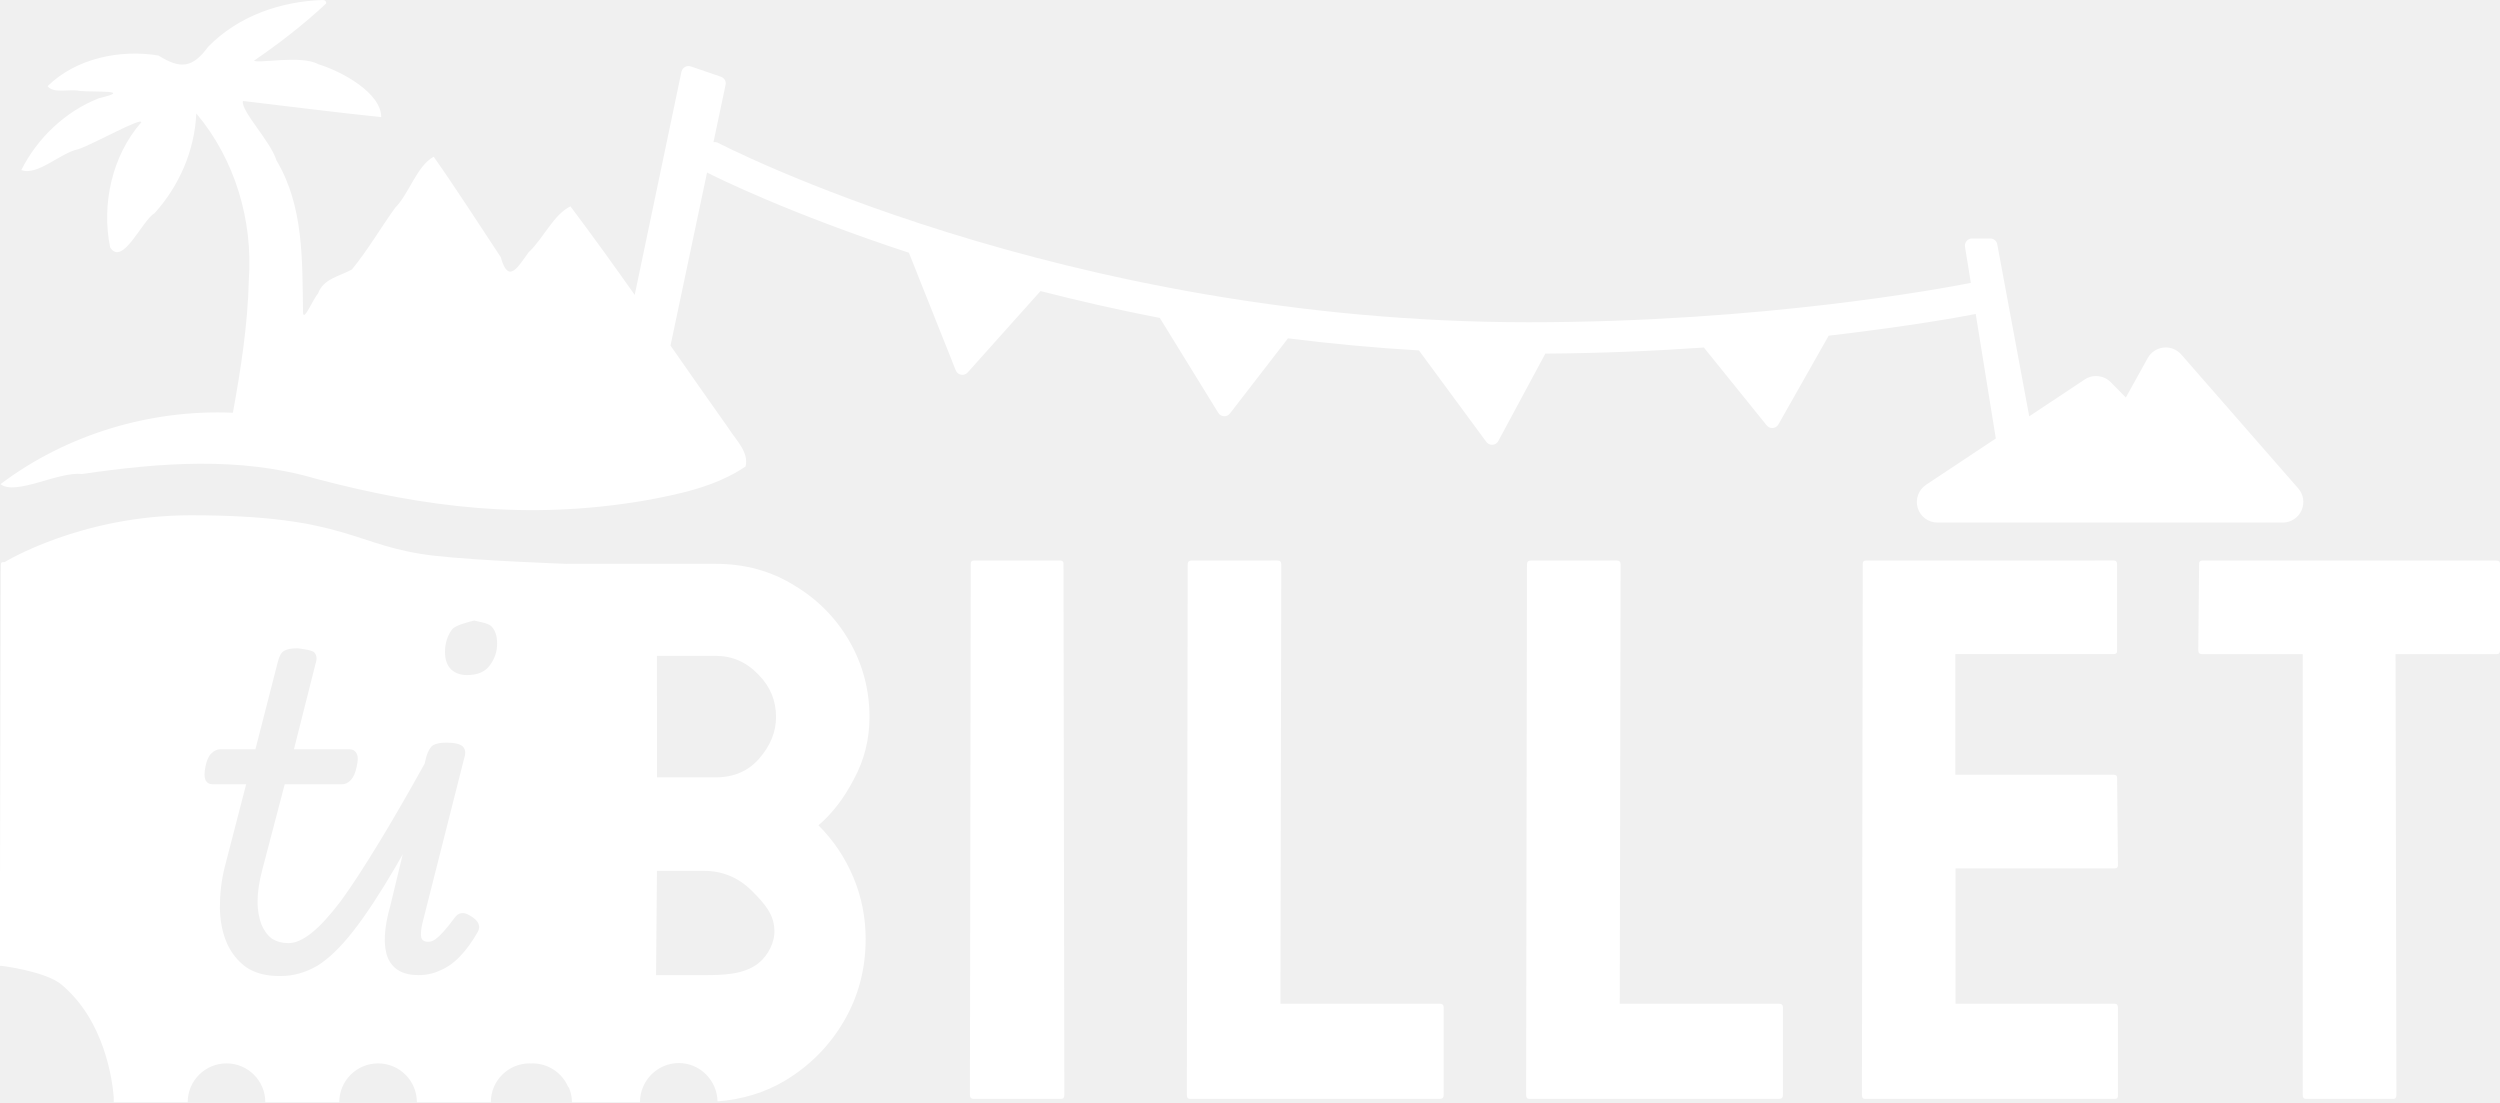
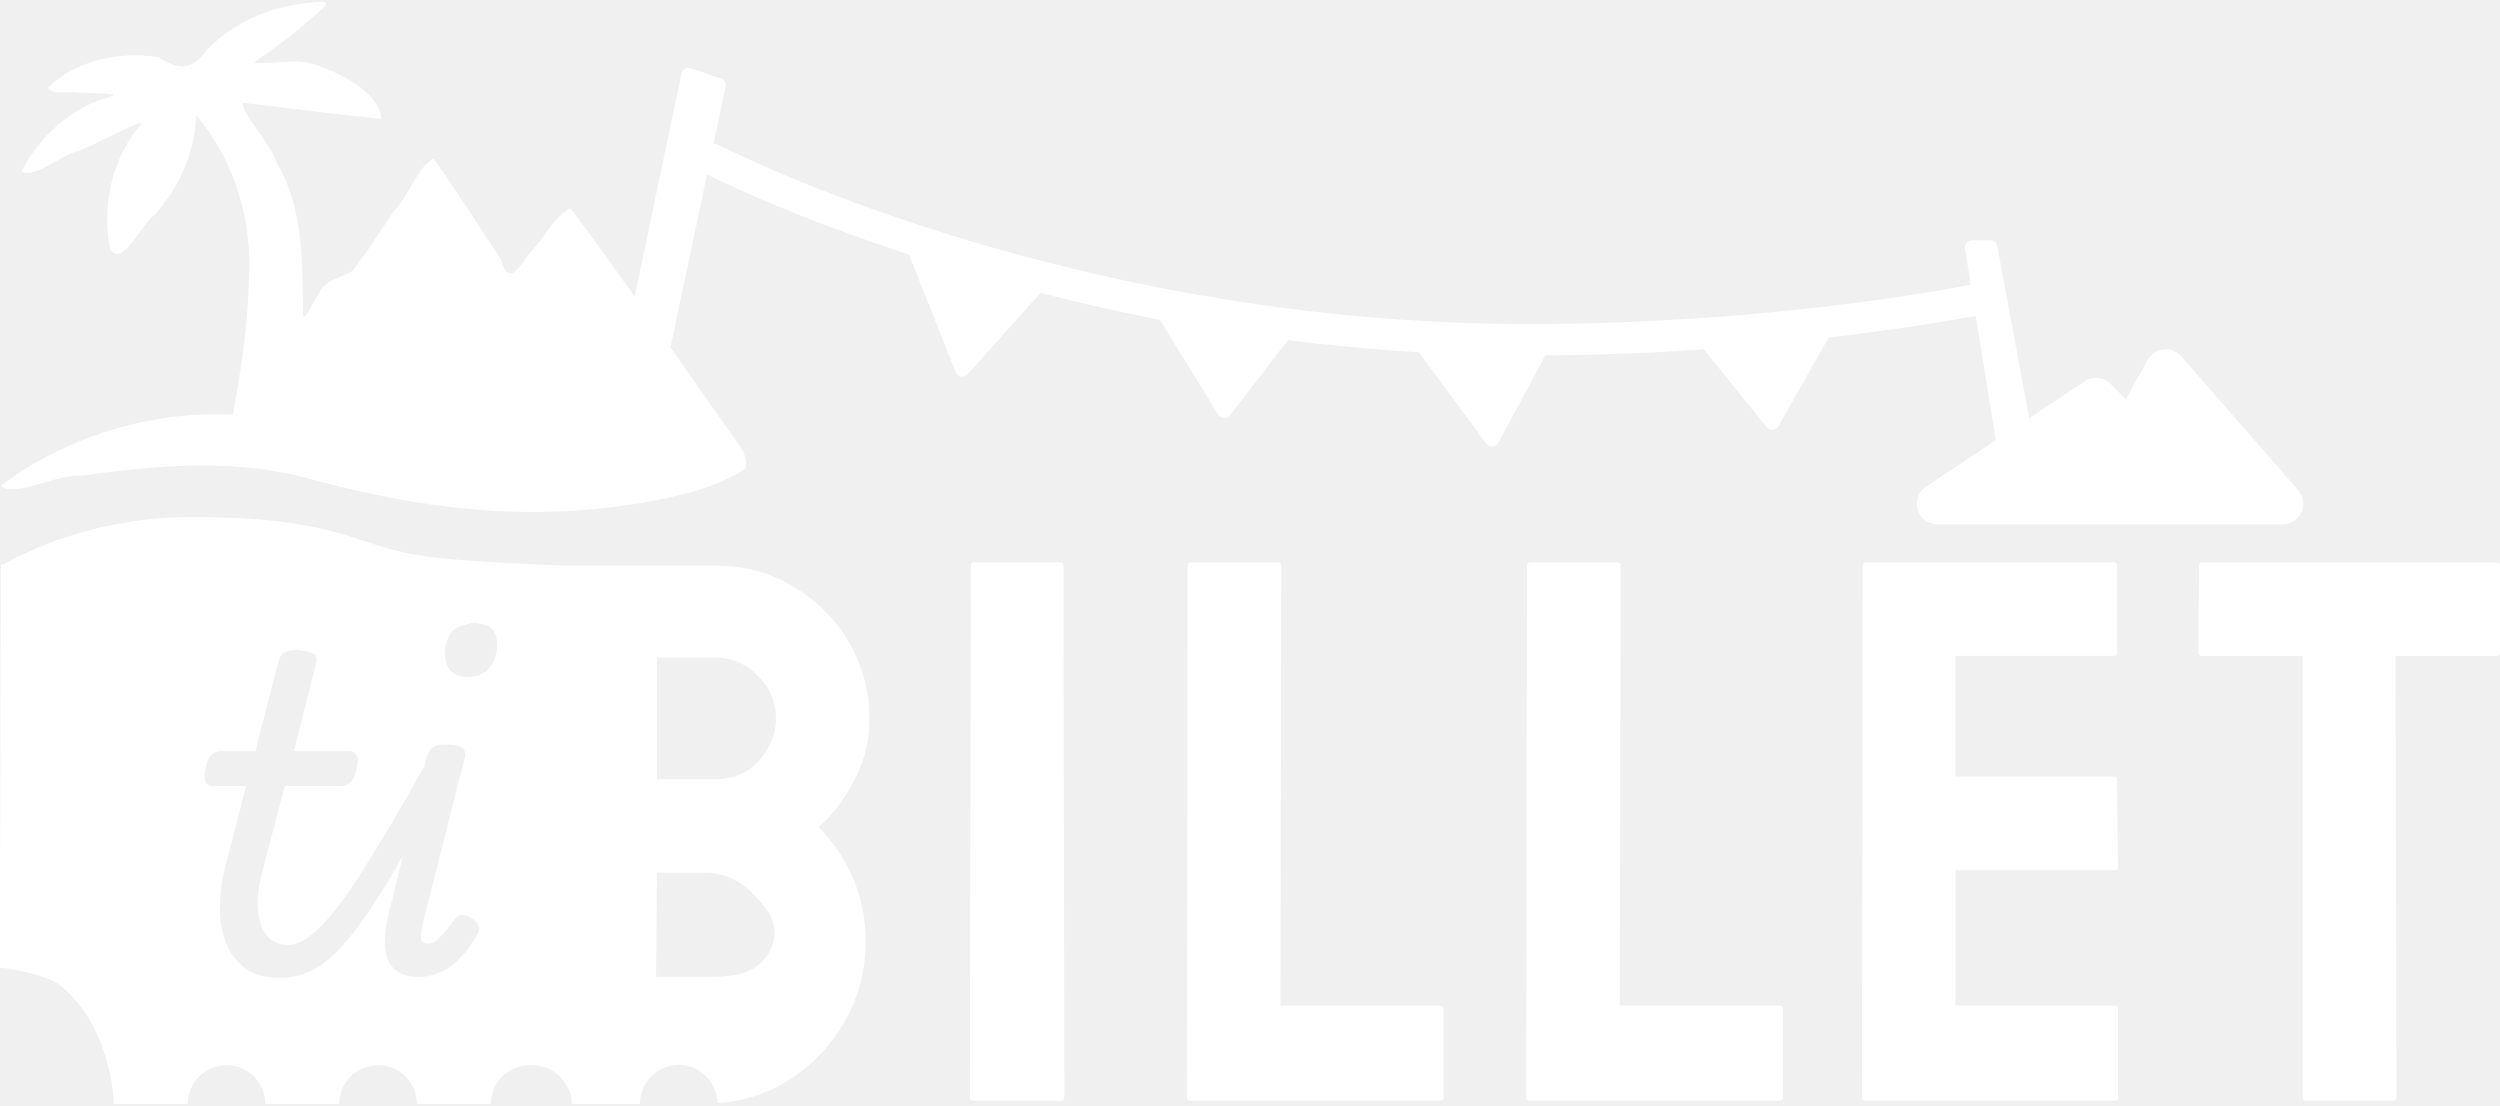
- <svg xmlns="http://www.w3.org/2000/svg" width="50.358mm" height="22.201mm" viewBox="0 0 50.358 22.201" version="1.1" id="svg1" xml:space="preserve">
+ <svg xmlns="http://www.w3.org/2000/svg" width="104px" height="46px" viewBox="0 0 50.358 22.201" version="1.1" id="svg1" xml:space="preserve">
  <defs id="defs1" />
  <g id="layer1" transform="translate(-2296.848,-15.34583)">
    <path id="path47-4-1-9-5-4-4-9-6-6-8-8-7-0-6-9-1-2-4-1-7-5-6-1-9-8-5-8" style="fill:#FFFFFF;fill-opacity:1;stroke-width:1;stroke-linejoin:round;-inkscape-stroke:none" d="m 2303.358,15.346 c -0.855,0.025 -1.711,0.321 -2.318,0.943 -0.317,0.433 -0.562,0.449 -1.001,0.175 -0.775,-0.128 -1.663,0.057 -2.233,0.618 0.125,0.158 0.446,0.048 0.649,0.096 0.307,0.027 1.094,-0.023 0.387,0.146 -0.676,0.264 -1.242,0.803 -1.565,1.447 0.326,0.125 0.791,-0.351 1.153,-0.421 0.346,-0.125 1.28,-0.651 1.263,-0.539 -0.588,0.669 -0.805,1.655 -0.626,2.52 0.253,0.389 0.643,-0.546 0.894,-0.69 0.499,-0.553 0.808,-1.264 0.841,-2.011 0.779,0.928 1.143,2.152 1.058,3.355 -0.021,0.899 -0.16,1.791 -0.321,2.675 -1.662,-0.072 -3.353,0.436 -4.681,1.438 0.307,0.239 1.155,-0.256 1.642,-0.204 1.559,-0.228 3.177,-0.356 4.711,0.095 2.227,0.588 4.27,0.832 6.579,0.447 0.717,-0.129 1.462,-0.28 2.076,-0.693 0.073,-0.292 -0.203,-0.543 -0.347,-0.776 -0.415,-0.585 -0.792,-1.126 -1.165,-1.66 l 0.736,-3.486 c 0.215,0.11 1.657,0.824 4.066,1.616 l 0.944,2.369 a 0.143,0.143 0 0 0 0.238,0.045 l 1.469,-1.642 c 0.755,0.193 1.552,0.377 2.403,0.541 l 1.176,1.909 a 0.143,0.143 0 0 0 0.238,0.014 l 1.168,-1.512 c 0.848,0.107 1.729,0.19 2.638,0.244 l 1.358,1.843 a 0.143,0.143 0 0 0 0.24,-0.017 l 0.948,-1.762 c 1.131,-0.008 2.207,-0.054 3.193,-0.123 l 1.264,1.566 a 0.143,0.143 0 0 0 0.238,-0.017 l 1.012,-1.787 c 1.658,-0.195 2.659,-0.378 2.962,-0.438 l 0.405,2.508 -1.405,0.933 a 0.415,0.415 0 0 0 0.23,0.761 h 6.955 a 0.415,0.415 0 0 0 0.312,-0.688 l -2.357,-2.698 a 0.415,0.415 0 0 0 -0.356,-0.139 0.415,0.415 0 0 0 -0.319,0.211 l -0.441,0.795 -0.304,-0.309 a 0.415,0.415 0 0 0 -0.525,-0.054 l -1.117,0.742 -0.644,-3.466 a 0.143,0.143 0 0 0 -0.142,-0.116 h -0.366 a 0.143,0.143 0 0 0 -0.142,0.166 l 0.118,0.728 c -0.532,0.105 -4.185,0.793 -8.905,0.793 -9.426,0 -16.349,-3.623 -16.349,-3.623 a 0.317,0.317 0 0 0 -0.073,-0.006 l 0.243,-1.152 c 0.017,-0.069 -0.023,-0.138 -0.089,-0.163 l -0.604,-0.207 c -0.026,-0.01 -0.054,-0.013 -0.082,-0.007 -0.056,0.011 -0.099,0.053 -0.113,0.109 l -0.942,4.498 c -0.408,-0.577 -0.824,-1.158 -1.295,-1.784 -0.344,0.17 -0.547,0.652 -0.841,0.925 -0.211,0.284 -0.407,0.662 -0.562,0.099 -0.448,-0.676 -0.885,-1.361 -1.351,-2.023 -0.341,0.186 -0.492,0.74 -0.776,1.028 -0.295,0.409 -0.556,0.859 -0.872,1.243 -0.248,0.138 -0.578,0.186 -0.683,0.487 -0.092,0.092 -0.301,0.605 -0.301,0.366 -0.017,-1.035 0.017,-2.125 -0.534,-3.048 -0.115,-0.384 -0.723,-0.999 -0.677,-1.199 0.929,0.109 1.856,0.229 2.786,0.325 0,-0.487 -0.789,-0.92 -1.273,-1.068 -0.342,-0.187 -1.215,-0.005 -1.289,-0.069 0.507,-0.348 1.002,-0.73 1.449,-1.149 0.017,-0.035 -0.021,-0.074 -0.057,-0.071 z" />
    <path id="path96-5-1-8-2-0-9-8-5-7-3-0-59-4-1-5-6-1-9-6-4-4-7-1-8-9-3" style="fill:#FFFFFF;opacity:1;fill-opacity:1;stroke:none;stroke-width:0.865;stroke-linejoin:round;stroke-dasharray:none" d="m 2300.691,25.725 c -2.216,0 -3.748,0.942 -3.748,0.942 -0.068,0.002 -0.078,0.006 -0.078,0.068 l -0.017,6.385 v 0.011 0.607 0.021 1.046 l 0.017,-0.006 c 0,0 0.895,0.107 1.222,0.38 0.872,0.729 1.026,1.935 1.052,2.272 v 0.096 h 1.49 c 0,-0.432 0.35,-0.781 0.782,-0.781 0.432,0 0.781,0.35 0.781,0.781 h 1.49 c 0,-0.432 0.35,-0.781 0.782,-0.781 0.432,0 0.781,0.35 0.781,0.781 h 1.49 c 0,-0.432 0.35,-0.781 0.781,-0.781 0.017,0 0.024,0.002 0.037,0.002 0,-5.39e-4 0.017,-0.001 0.021,-0.002 0.318,4.9e-5 0.604,0.192 0.724,0.487 v -0.022 c 0.045,0.099 0.071,0.206 0.071,0.317 h 1.37 c 0,-0.437 0.353,-0.788 0.782,-0.789 0.423,1.22e-4 0.769,0.342 0.781,0.772 0.494,-0.038 0.95,-0.174 1.363,-0.42 0.498,-0.301 0.893,-0.7 1.184,-1.199 0.291,-0.499 0.436,-1.05 0.436,-1.652 0,-0.436 -0.084,-0.852 -0.249,-1.246 -0.167,-0.395 -0.4,-0.743 -0.702,-1.044 0.28,-0.239 0.52,-0.551 0.717,-0.935 0.208,-0.384 0.311,-0.799 0.311,-1.246 0,-0.551 -0.136,-1.06 -0.405,-1.528 -0.27,-0.467 -0.638,-0.84 -1.106,-1.121 -0.467,-0.291 -0.997,-0.437 -1.589,-0.437 h -2.991 c -9e-4,0 0,0.001 0,0.001 -0.05,-0.002 -1.78,-0.063 -2.659,-0.162 -1.653,-0.186 -1.735,-0.817 -4.922,-0.817 z m 15.774,0.912 c -0.042,0 -0.063,0.02 -0.063,0.062 l -0.017,10.704 c 0,0.052 0.026,0.078 0.078,0.078 h 1.761 c 0.042,0 0.063,-0.026 0.063,-0.078 l -0.017,-10.704 c 0,-0.042 -0.021,-0.062 -0.063,-0.062 z m 4.385,0 c -0.052,0 -0.078,0.026 -0.078,0.078 l -0.017,10.688 c 0,0.052 0.021,0.078 0.063,0.078 h 5.032 c 0.052,0 0.078,-0.026 0.078,-0.078 v -1.761 c 0,-0.052 -0.026,-0.078 -0.078,-0.078 h -3.21 l 0.017,-8.85 c 0,-0.052 -0.026,-0.078 -0.078,-0.078 z m 6.834,0 c -0.052,0 -0.078,0.026 -0.078,0.078 l -0.017,10.688 c 0,0.052 0.021,0.078 0.063,0.078 h 5.032 c 0.052,0 0.078,-0.026 0.078,-0.078 v -1.761 c 0,-0.052 -0.026,-0.078 -0.078,-0.078 h -3.209 l 0.017,-8.85 c 0,-0.052 -0.026,-0.078 -0.078,-0.078 z m 6.749,0 c -0.042,0 -0.063,0.02 -0.063,0.062 l -0.017,10.704 c 0,0.052 0.021,0.078 0.063,0.078 h 5.032 c 0.042,0 0.062,-0.021 0.062,-0.062 v -1.776 c 0,-0.052 -0.021,-0.079 -0.062,-0.079 h -3.21 v -2.726 h 3.21 c 0.042,0 0.062,-0.021 0.062,-0.063 l -0.017,-1.76 c 0,-0.042 -0.021,-0.063 -0.063,-0.063 h -3.195 v -2.431 h 3.195 c 0.042,0 0.063,-0.02 0.063,-0.062 v -1.745 c 0,-0.052 -0.021,-0.078 -0.063,-0.078 z m 6.775,0 c -0.042,0 -0.063,0.02 -0.063,0.062 l -0.017,1.746 c 0,0.052 0.026,0.077 0.078,0.077 h 2.026 v 8.881 c 0,0.052 0.021,0.078 0.063,0.078 h 1.761 c 0.042,0 0.063,-0.026 0.063,-0.078 l -0.017,-8.881 h 2.041 c 0.042,0 0.063,-0.025 0.063,-0.077 v -1.746 c 0,-0.042 -0.026,-0.062 -0.078,-0.062 z m -34.811,1.208 h 5e-4 c 0.057,0.018 0.28,0.049 0.341,0.11 0.082,0.077 0.123,0.194 0.123,0.353 0,0.165 -0.05,0.313 -0.149,0.442 -0.094,0.13 -0.247,0.194 -0.459,0.194 -0.13,0 -0.236,-0.038 -0.319,-0.114 -0.082,-0.082 -0.123,-0.2 -0.123,-0.353 0,-0.171 0.047,-0.322 0.141,-0.451 0.068,-0.088 0.335,-0.152 0.445,-0.18 z m -3.557,0.56 v 0 c 0,0 0.283,0.027 0.336,0.08 0.052,0.053 0.063,0.132 0.026,0.238 l -0.433,1.715 h 1.114 c 0.071,0 0.12,0.029 0.149,0.088 0.03,0.053 0.03,0.141 0,0.265 -0.024,0.118 -0.061,0.206 -0.115,0.265 -0.054,0.059 -0.115,0.088 -0.185,0.088 h -1.149 l -0.45,1.715 c -0.064,0.242 -0.097,0.456 -0.097,0.645 0,0.188 0.033,0.345 0.08,0.468 0.054,0.124 0.123,0.218 0.212,0.283 0.094,0.059 0.2,0.088 0.318,0.088 v 0.001 c 0,8.7e-5 2e-4,-0.001 0.017,-0.001 0.136,0 0.289,-0.068 0.459,-0.203 0.17,-0.135 0.368,-0.35 0.592,-0.645 0.218,-0.3 0.477,-0.698 0.778,-1.193 0.266,-0.437 0.57,-0.964 0.909,-1.572 l 0.037,-0.151 c 0.035,-0.112 0.08,-0.186 0.132,-0.221 0.059,-0.035 0.148,-0.053 0.266,-0.053 0.17,0 0.282,0.026 0.335,0.079 0.052,0.053 0.063,0.133 0.026,0.239 l -0.839,3.313 c -0.03,0.13 -0.038,0.227 -0.026,0.292 0.017,0.059 0.064,0.088 0.141,0.088 0.054,0 0.103,-0.018 0.149,-0.053 0.047,-0.035 0.101,-0.085 0.158,-0.15 0.064,-0.071 0.139,-0.162 0.221,-0.274 0.042,-0.059 0.085,-0.091 0.132,-0.097 0.054,-0.012 0.111,0.003 0.177,0.044 0.094,0.053 0.153,0.109 0.176,0.168 0.024,0.053 0.017,0.109 -0.017,0.168 -0.111,0.194 -0.229,0.357 -0.353,0.486 -0.123,0.13 -0.257,0.224 -0.398,0.283 -0.136,0.065 -0.283,0.097 -0.442,0.097 -0.312,0 -0.518,-0.117 -0.618,-0.353 -0.094,-0.242 -0.077,-0.593 0.054,-1.052 l 0.249,-1.031 c -0.045,0.079 -0.09,0.162 -0.134,0.236 -0.324,0.554 -0.612,0.992 -0.866,1.316 -0.253,0.324 -0.495,0.556 -0.725,0.698 -0.236,0.135 -0.48,0.204 -0.733,0.204 0,0 2e-4,-0.002 -0.017,-0.002 l -0.017,0.002 c -0.265,0 -0.486,-0.059 -0.662,-0.177 -0.17,-0.124 -0.3,-0.286 -0.389,-0.486 -0.089,-0.206 -0.136,-0.442 -0.141,-0.707 0,-0.265 0.026,-0.539 0.097,-0.822 l 0.432,-1.67 h -0.671 c -0.071,0 -0.12,-0.029 -0.149,-0.088 -0.024,-0.059 -0.024,-0.147 0,-0.265 0.024,-0.124 0.062,-0.212 0.115,-0.265 0.059,-0.059 0.122,-0.088 0.186,-0.088 h 0.706 l 0.451,-1.759 c 0.028,-0.11 0.064,-0.185 0.123,-0.221 0.059,-0.035 0.148,-0.054 0.264,-0.053 z m 7.241,0.152 h 1.184 c 0.332,0 0.618,0.124 0.857,0.374 0.239,0.239 0.358,0.525 0.358,0.857 0,0.301 -0.115,0.581 -0.342,0.841 -0.218,0.249 -0.509,0.375 -0.872,0.375 h -1.184 z m 0,4.331 h 0.949 c 0.374,0 0.696,0.135 0.966,0.405 0.27,0.27 0.437,0.475 0.45,0.773 0.017,0.25 -0.123,0.524 -0.319,0.681 -0.293,0.234 -0.724,0.241 -1.098,0.241 h -0.966 z" />
  </g>
</svg>
